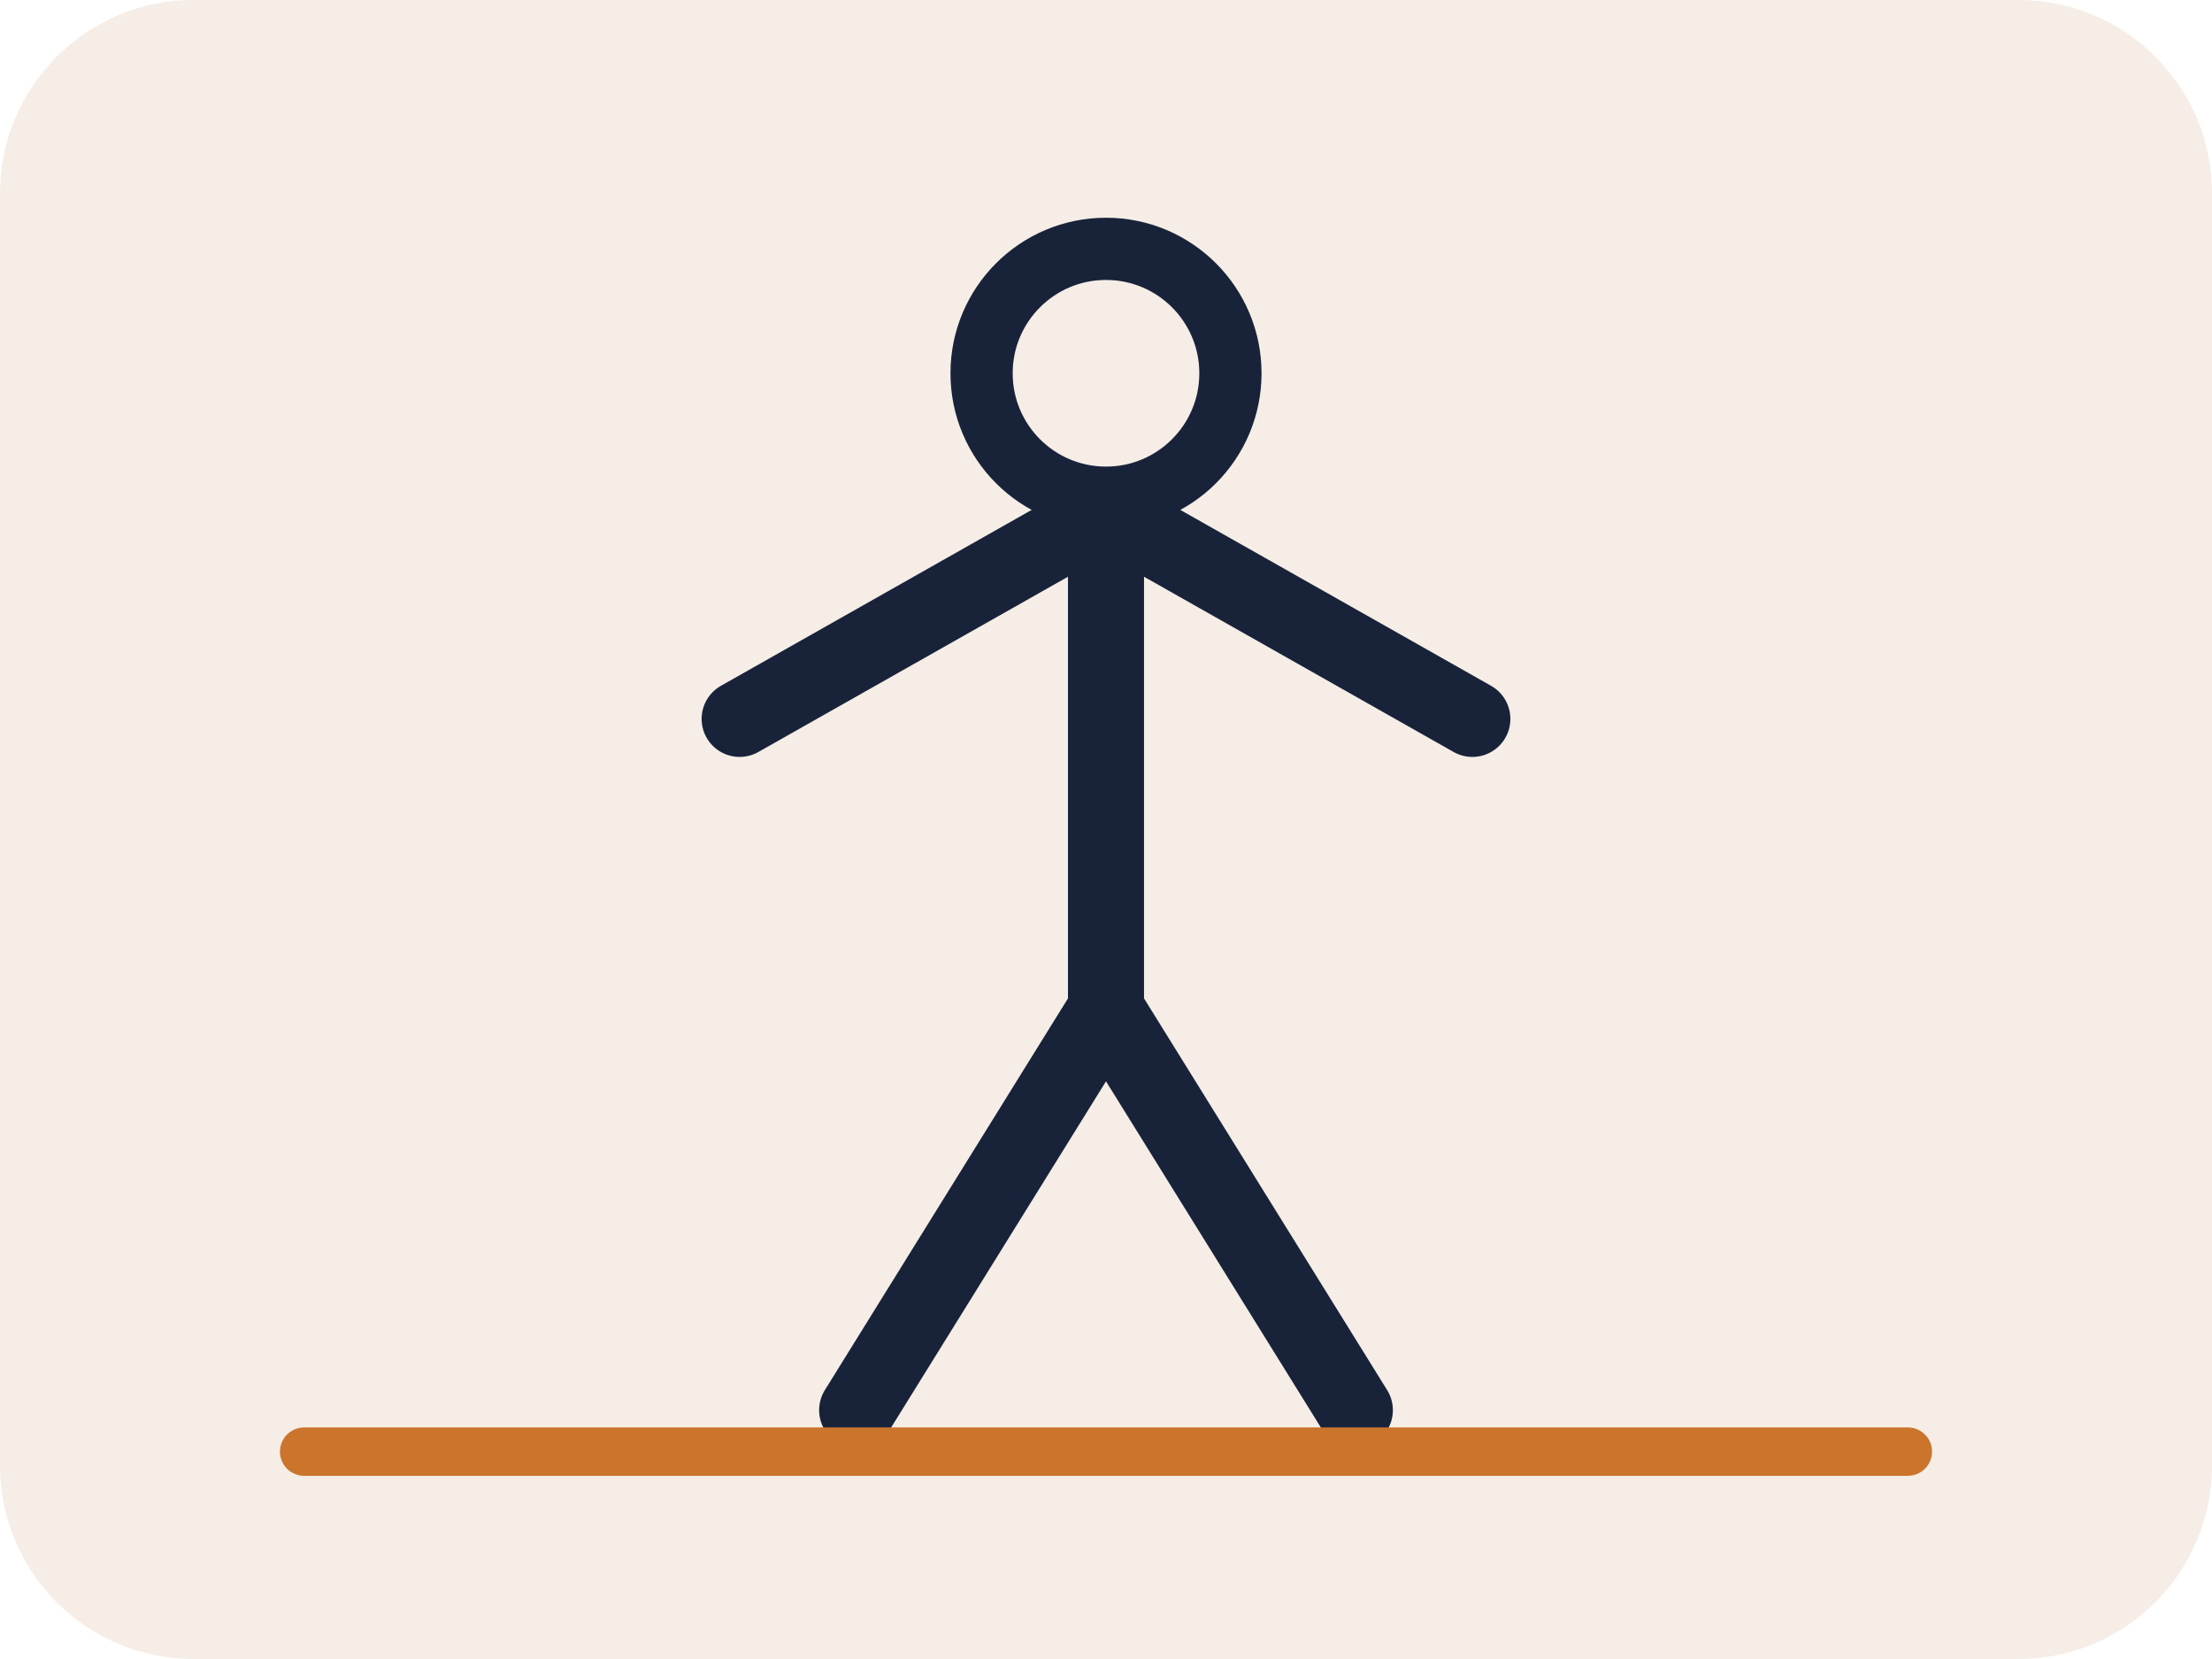
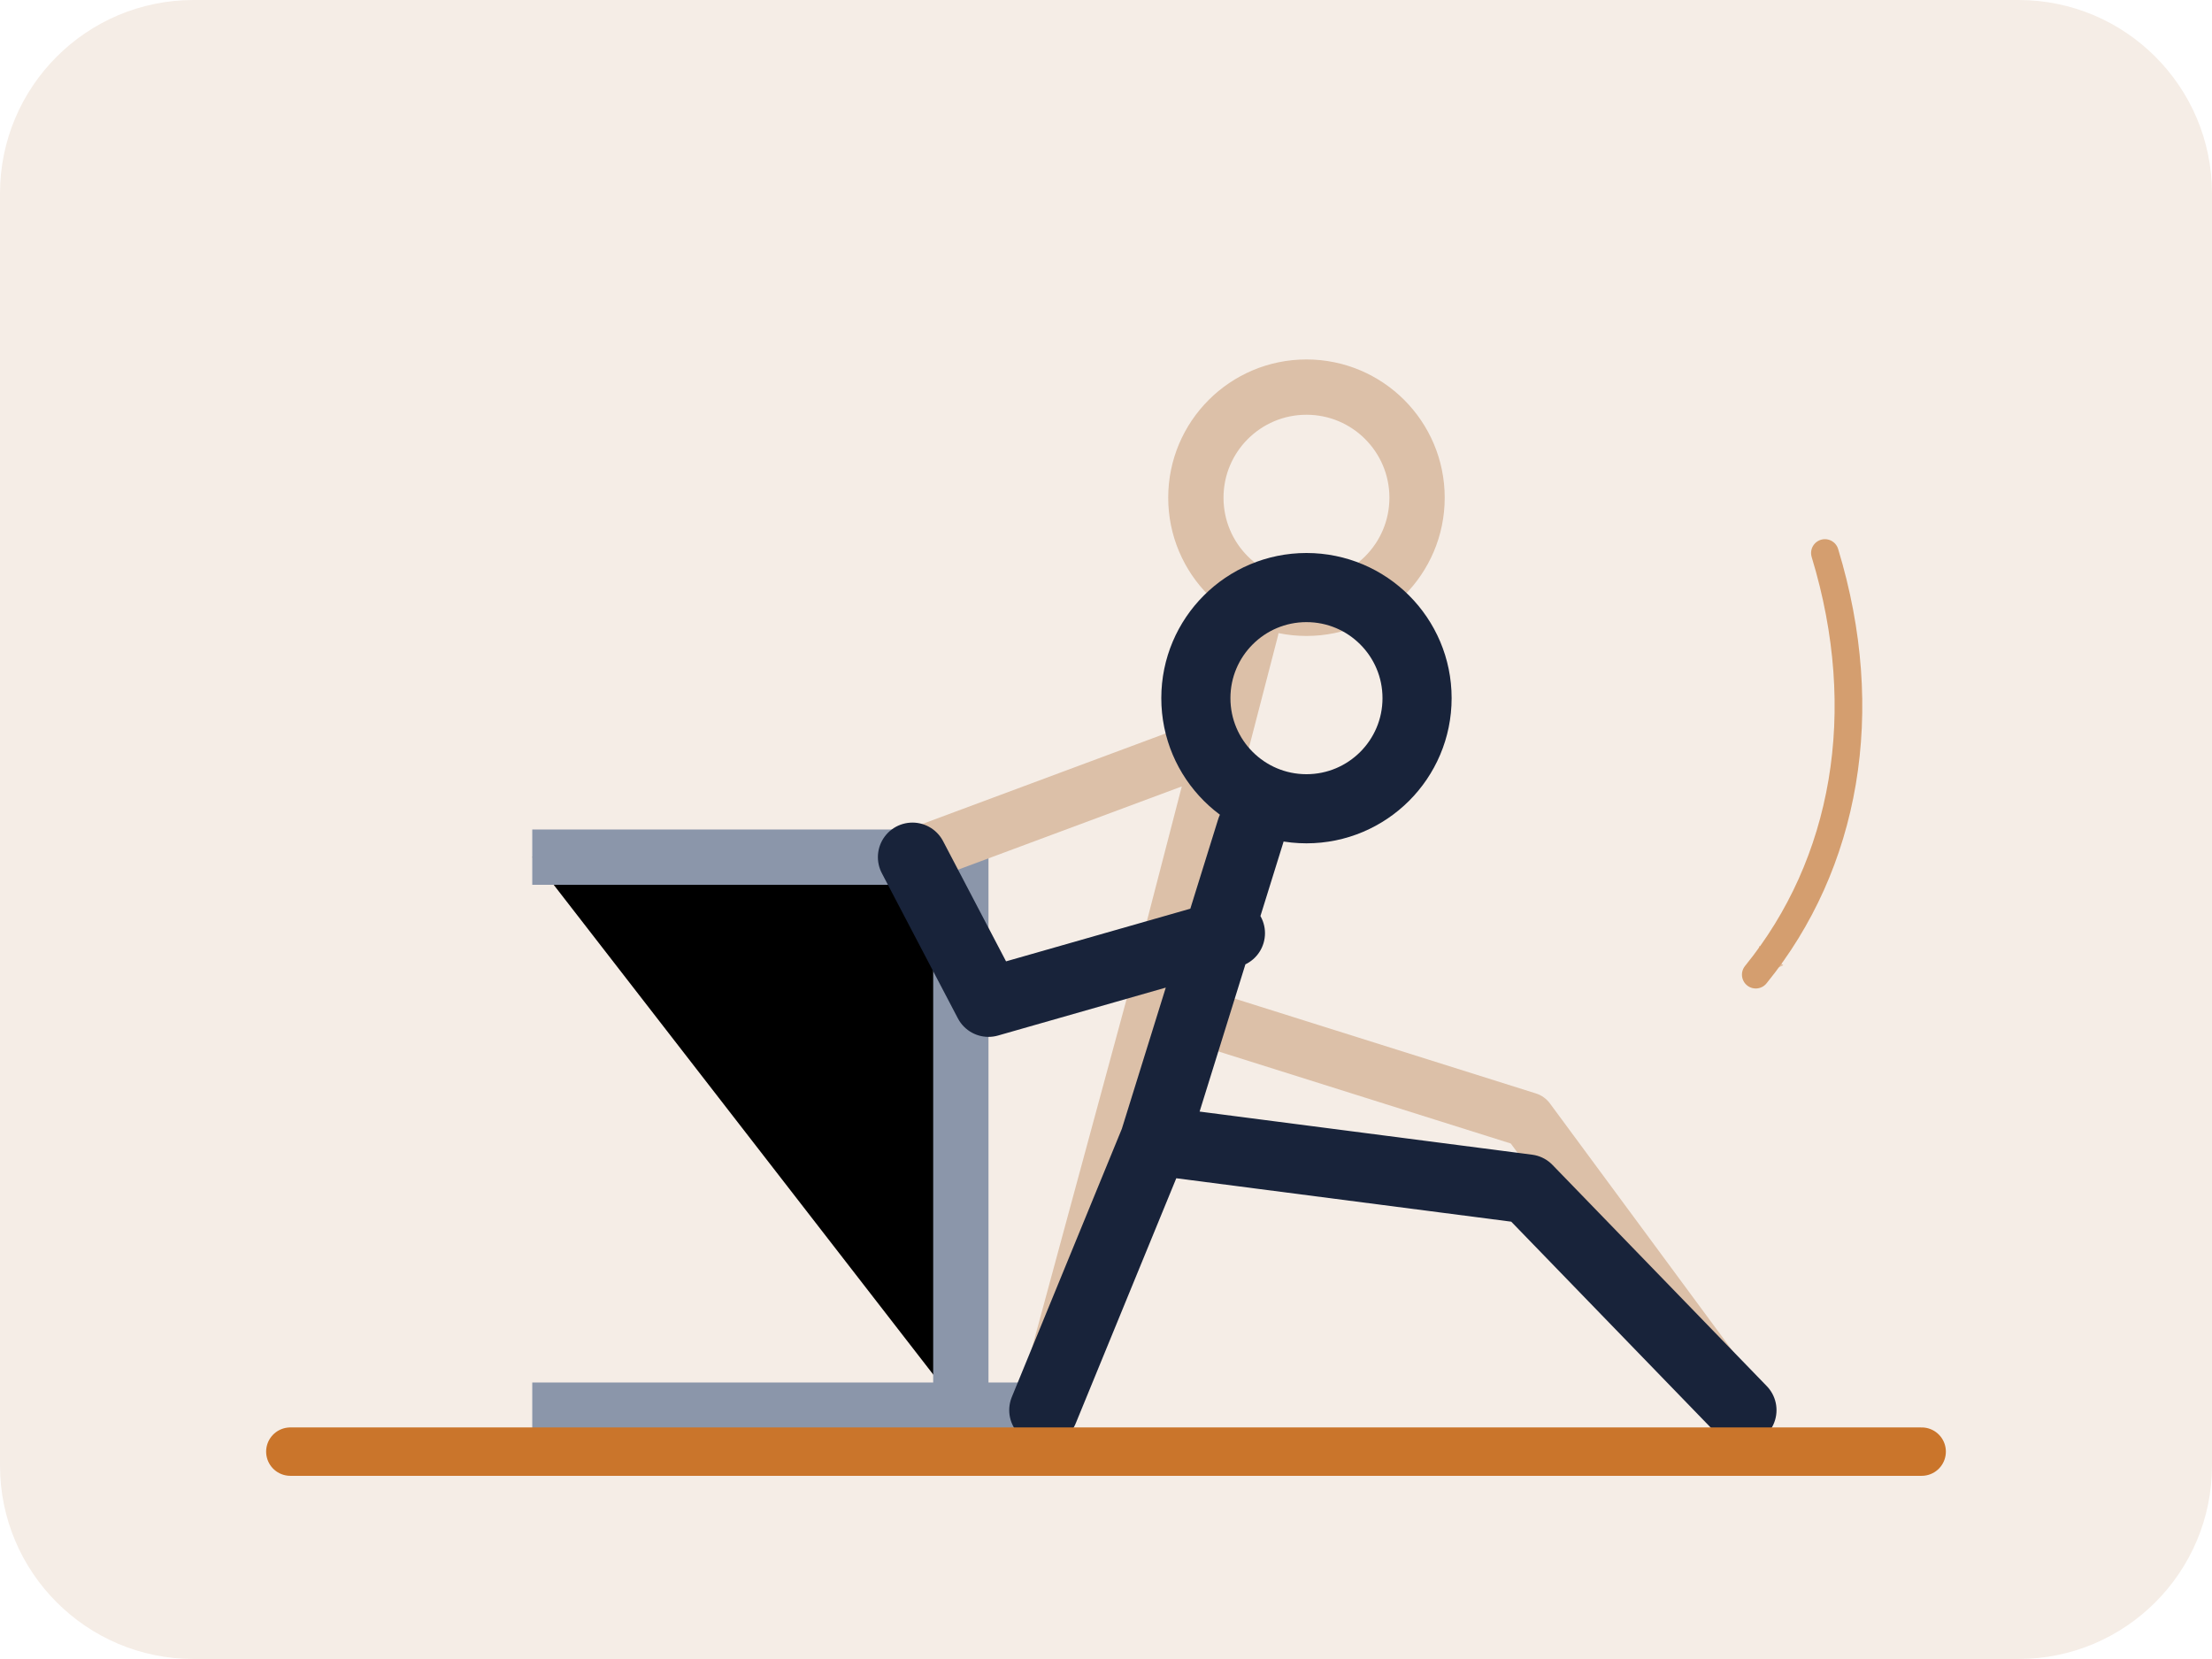
<svg xmlns="http://www.w3.org/2000/svg" viewBox="0 0 320 240" role="img" aria-labelledby="title">
+   <defs>
+     <marker id="motion-arrow" viewBox="0 0 10 10" refX="8" refY="5" markerWidth="4.5" markerHeight="4.5" markerUnits="userSpaceOnUse" orient="auto-start-reverse">
+       <path d="M0 0 10 5 0 10Z" fill="hsl(28 55% 52%)" opacity=".55" />
+     </marker>
+   </defs>
  <rect width="320" height="240" rx="28" fill="hsl(28 42% 93%)" />
-   <circle cx="160" cy="54" r="18" fill="none" stroke="#18233a" stroke-width="9" />
-   <path d="M160 76v72M160 74l-53 30M160 74l53 30M160 146l-36 58M160 146l36 58" fill="none" stroke="#18233a" stroke-width="11" stroke-linecap="round" stroke-linejoin="round" />
-   <path d="M44 210h232" stroke="hsl(28 65% 48%)" stroke-width="7" stroke-linecap="round" />
+   <path d="M77 124H139V204M77 204H151" stroke="#8b96aa" stroke-width="8" />
+   <g data-pose="start" fill="none" stroke="hsl(28 42% 76%)" stroke-width="8" stroke-linecap="round" stroke-linejoin="round">
+     <circle cx="189" cy="72" r="16" />
+     <path d="M181 91L167 145M175 108L132 124M167 145L221 162L252 204M167 145L151 204" />
+   </g>
+   <g data-pose="finish" fill="none" stroke="#18233a" stroke-width="10" stroke-linecap="round" stroke-linejoin="round">
+     <circle cx="189" cy="101" r="16" />
+     <path d="M181 120L167 165M178 135L143 145L132 124M167 165L221 172L252 204M167 165L151 204" />
+   </g>
+   <path d="M264 80C271 103 267 125 254 141" fill="none" stroke="hsl(28 55% 52%)" stroke-width="4" stroke-linecap="round" opacity=".72" marker-end="url(#motion-arrow)" />
+   <path d="M42 210H278" stroke="hsl(28 65% 48%)" stroke-width="7" stroke-linecap="round" />
</svg>
